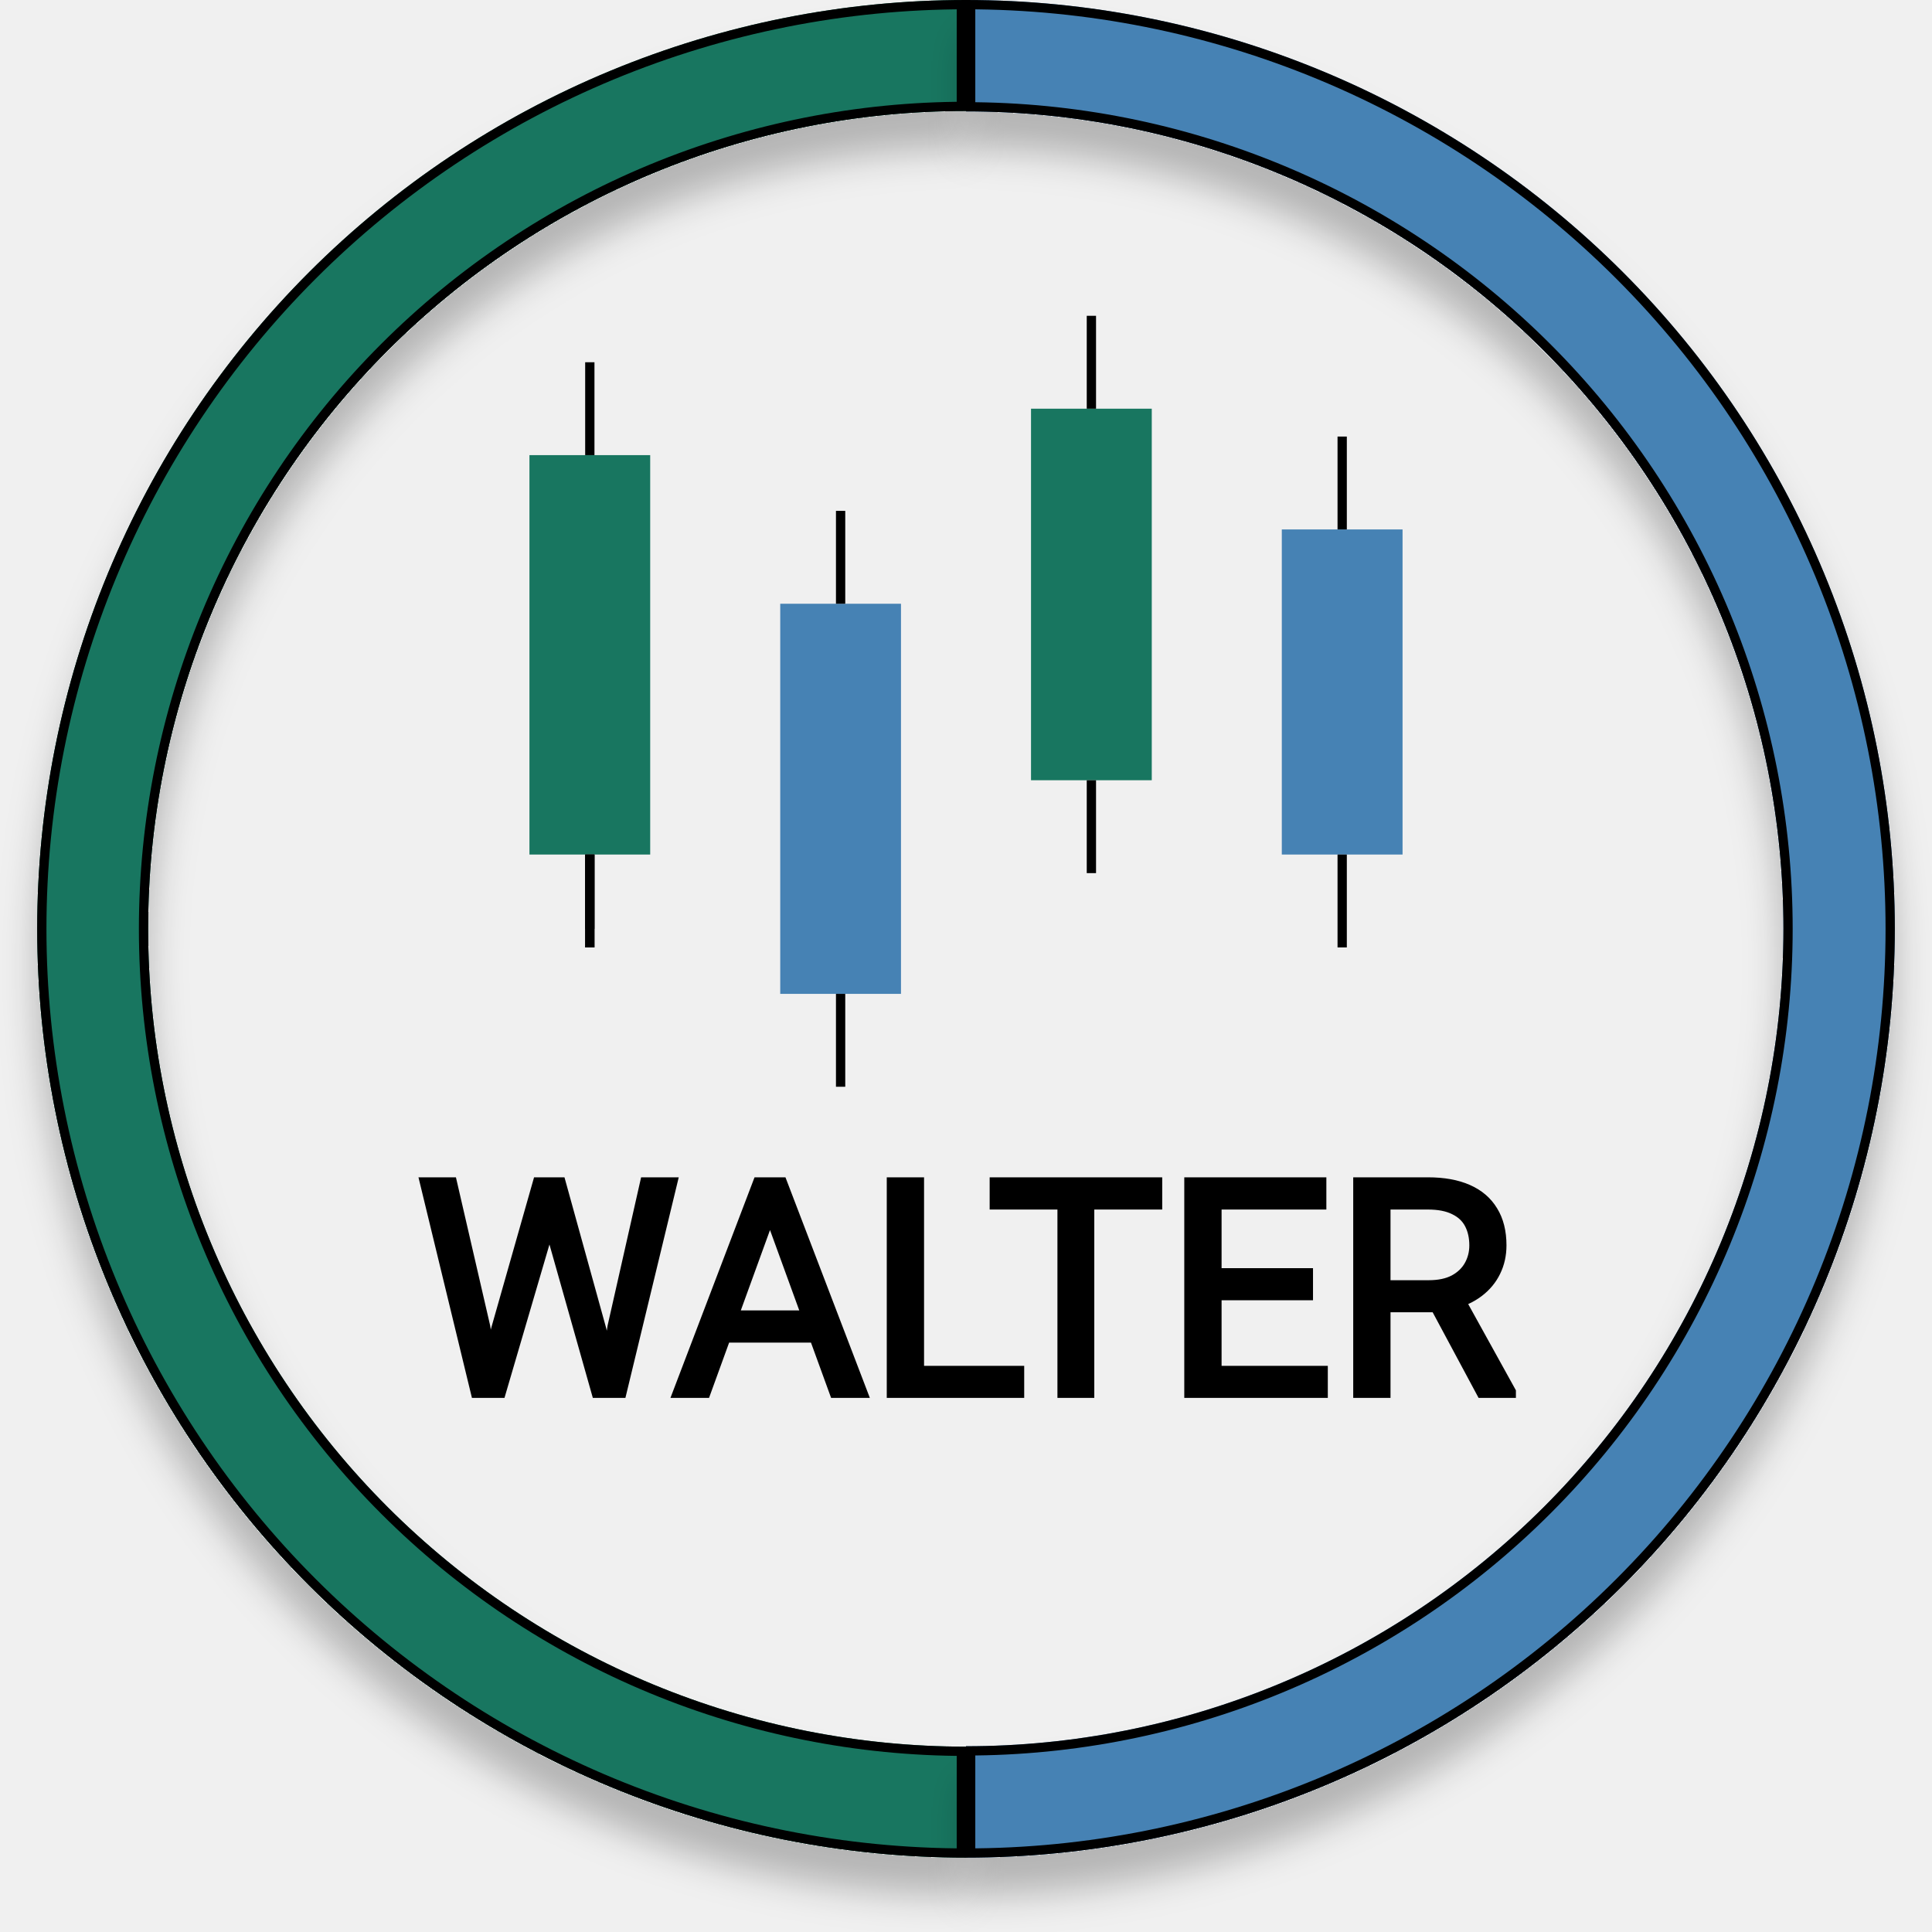
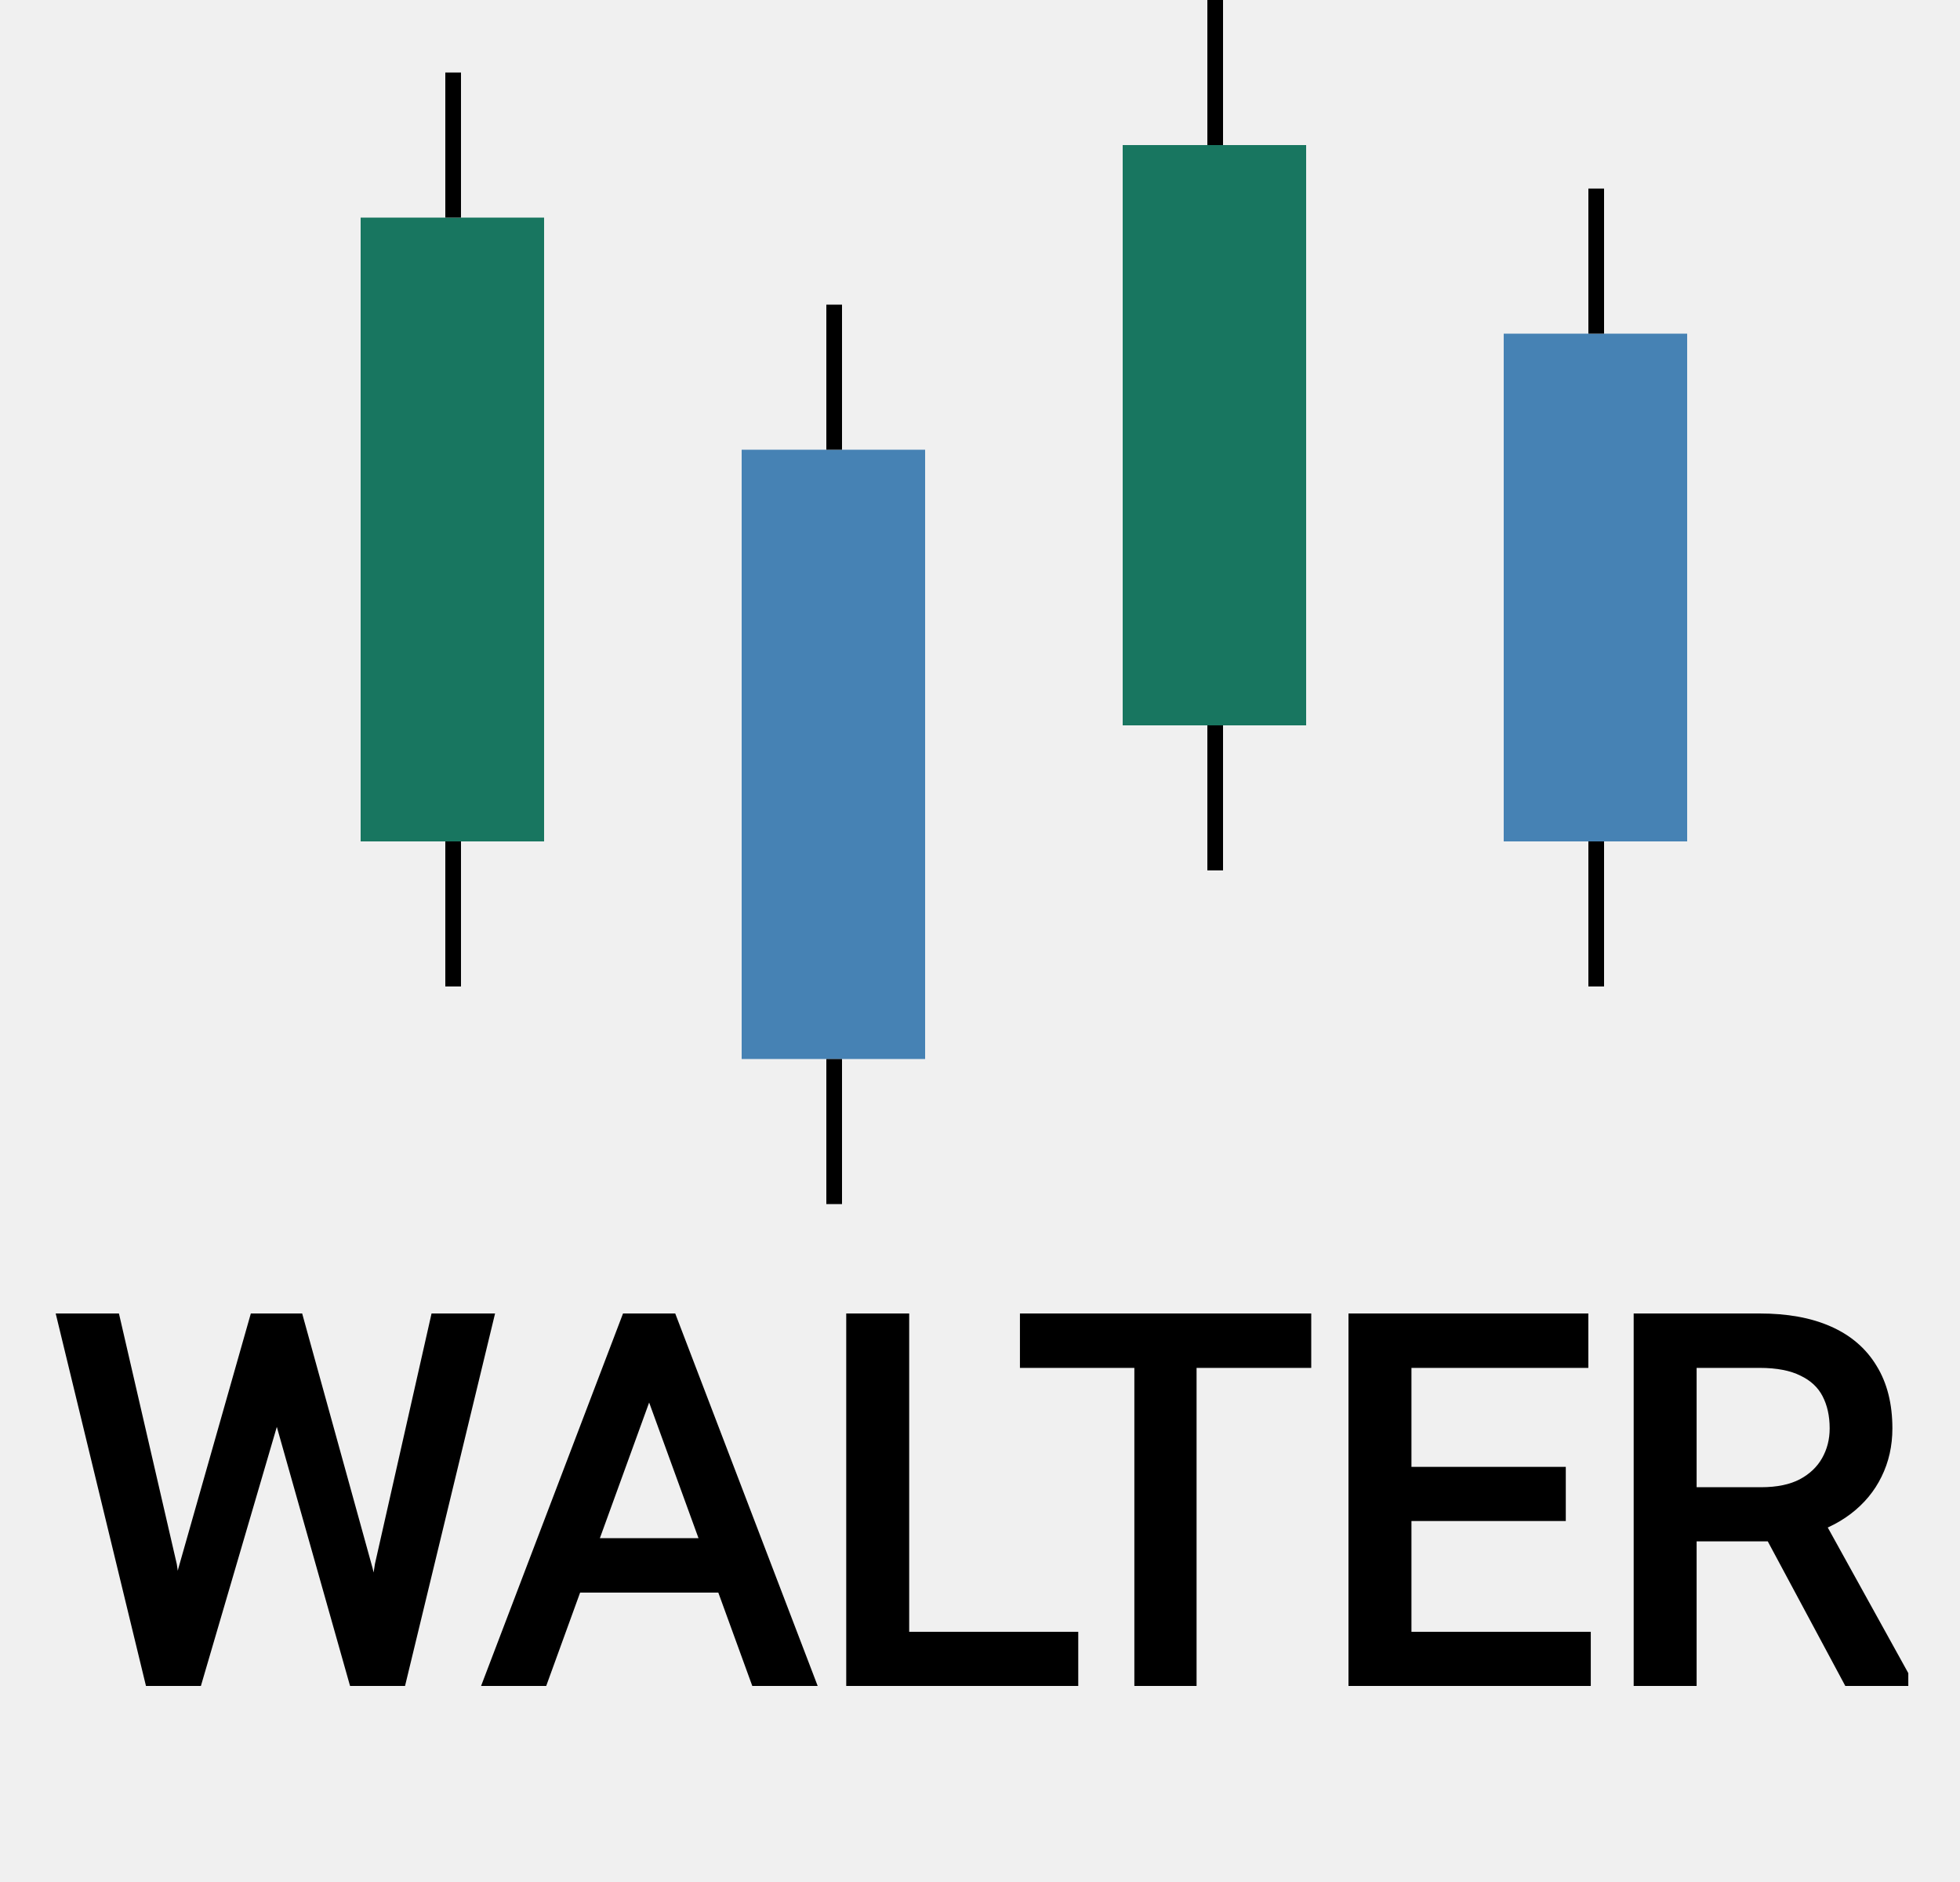
- <svg xmlns="http://www.w3.org/2000/svg" width="208" height="208" viewBox="0 0 208 208" fill="none">
-   <g filter="url(#filter0_i_84_124)">
-     <path d="M53.359 143.125L57.875 127.25H60.062L58.797 133.422L53.938 150H51.766L53.359 143.125ZM48.688 127.25L52.281 142.812L53.359 150H51.203L45.688 127.25H48.688ZM65.906 142.797L69.422 127.25H72.438L66.938 150H64.781L65.906 142.797ZM60.391 127.25L64.781 143.125L66.375 150H64.203L59.516 133.422L58.234 127.25H60.391ZM83.516 129.266L75.984 150H72.906L81.578 127.25H83.562L83.516 129.266ZM89.828 150L82.281 129.266L82.234 127.25H84.219L92.922 150H89.828ZM89.438 141.578V144.047H76.656V141.578H89.438ZM109.766 147.547V150H98.391V147.547H109.766ZM98.984 127.25V150H95.969V127.25H98.984ZM117.312 127.25V150H114.344V127.25H117.312ZM124.625 127.25V129.719H107.047V127.25H124.625ZM142.453 147.547V150H130.406V147.547H142.453ZM131.016 127.25V150H128V127.25H131.016ZM140.859 137.031V139.484H130.406V137.031H140.859ZM142.297 127.25V129.719H130.406V127.25H142.297ZM146.188 127.25H153.719C155.427 127.25 156.87 127.51 158.047 128.031C159.234 128.552 160.135 129.323 160.75 130.344C161.375 131.354 161.688 132.599 161.688 134.078C161.688 135.12 161.474 136.073 161.047 136.938C160.63 137.792 160.026 138.521 159.234 139.125C158.453 139.719 157.516 140.161 156.422 140.453L155.578 140.781H148.5L148.469 138.328H153.812C154.896 138.328 155.797 138.141 156.516 137.766C157.234 137.38 157.776 136.865 158.141 136.219C158.505 135.573 158.688 134.859 158.688 134.078C158.688 133.203 158.516 132.438 158.172 131.781C157.828 131.125 157.286 130.62 156.547 130.266C155.818 129.901 154.875 129.719 153.719 129.719H149.203V150H146.188V127.25ZM159.484 150L153.953 139.688L157.094 139.672L162.703 149.812V150H159.484Z" fill="black" />
+ <svg xmlns="http://www.w3.org/2000/svg" width="125" height="120" viewBox="0 0 125 120" fill="none">
+   <g filter="url(#filter0_i_95_198)">
+     <path d="M11.859 100.125L16.375 84.25H18.562L17.297 90.422L12.438 107H10.266L11.859 100.125ZM7.188 84.25L10.781 99.812L11.859 107H9.703L4.188 84.25H7.188ZM24.406 99.797L27.922 84.25H30.938L25.438 107H23.281L24.406 99.797ZM18.891 84.25L23.281 100.125L24.875 107H22.703L18.016 90.422L16.734 84.25H18.891ZM42.016 86.266L34.484 107H31.406L40.078 84.25H42.062L42.016 86.266ZM48.328 107L40.781 86.266L40.734 84.25H42.719L51.422 107H48.328ZM47.938 98.578V101.047H35.156V98.578H47.938ZM68.266 104.547V107H56.891V104.547H68.266ZM57.484 84.25V107H54.469V84.25H57.484ZM75.812 84.25V107H72.844V84.25H75.812ZM83.125 84.25V86.719H65.547V84.25H83.125ZM100.953 104.547V107H88.906V104.547H100.953ZM89.516 84.25V107H86.5V84.25H89.516ZM99.359 94.031V96.484H88.906V94.031H99.359ZM100.797 84.25V86.719H88.906V84.25H100.797ZM104.688 84.25H112.219C113.927 84.25 115.37 84.51 116.547 85.031C117.734 85.552 118.635 86.323 119.25 87.344C119.875 88.354 120.188 89.599 120.188 91.078C120.188 92.12 119.974 93.073 119.547 93.938C119.13 94.792 118.526 95.521 117.734 96.125C116.953 96.719 116.016 97.162 114.922 97.453L114.078 97.781H107L106.969 95.328H112.312C113.396 95.328 114.297 95.141 115.016 94.766C115.734 94.38 116.276 93.865 116.641 93.219C117.005 92.573 117.188 91.859 117.188 91.078C117.188 90.203 117.016 89.438 116.672 88.781C116.328 88.125 115.786 87.62 115.047 87.266C114.318 86.901 113.375 86.719 112.219 86.719H107.703V107H104.688V84.25ZM117.984 107L112.453 96.688L115.594 96.672L121.203 106.812V107H117.984Z" fill="black" />
  </g>
-   <path d="M53.359 143.125L52.879 142.988L52.875 143L52.872 143.012L53.359 143.125ZM57.875 127.25V126.75H57.497L57.394 127.113L57.875 127.25ZM60.062 127.25L60.552 127.35L60.675 126.75H60.062V127.25ZM58.797 133.422L59.277 133.563L59.282 133.543L59.287 133.522L58.797 133.422ZM53.938 150V150.5H54.312L54.417 150.141L53.938 150ZM51.766 150L51.279 149.887L51.136 150.5H51.766V150ZM48.688 127.25L49.175 127.137L49.085 126.75H48.688V127.25ZM52.281 142.812L52.776 142.738L52.773 142.719L52.768 142.7L52.281 142.812ZM53.359 150V150.5H53.94L53.854 149.926L53.359 150ZM51.203 150L50.717 150.118L50.81 150.5H51.203V150ZM45.688 127.25V126.75H45.052L45.202 127.368L45.688 127.25ZM65.906 142.797L65.419 142.687L65.415 142.703L65.412 142.72L65.906 142.797ZM69.422 127.25V126.75H69.022L68.934 127.14L69.422 127.25ZM72.438 127.25L72.924 127.367L73.073 126.75H72.438V127.25ZM66.938 150V150.5H67.331L67.424 150.117L66.938 150ZM64.781 150L64.287 149.923L64.197 150.5H64.781V150ZM60.391 127.25L60.873 127.117L60.771 126.75H60.391V127.25ZM64.781 143.125L65.268 143.012L65.266 143.002L65.263 142.992L64.781 143.125ZM66.375 150V150.5H67.004L66.862 149.887L66.375 150ZM64.203 150L63.722 150.136L63.825 150.5H64.203V150ZM59.516 133.422L59.026 133.524L59.03 133.541L59.035 133.558L59.516 133.422ZM58.234 127.25V126.75H57.62L57.745 127.352L58.234 127.25ZM53.359 143.125L53.84 143.262L58.356 127.387L57.875 127.25L57.394 127.113L52.879 142.988L53.359 143.125ZM57.875 127.25V127.75H60.062V127.25V126.75H57.875V127.25ZM60.062 127.25L59.573 127.15L58.307 133.321L58.797 133.422L59.287 133.522L60.552 127.35L60.062 127.25ZM58.797 133.422L58.317 133.281L53.458 149.859L53.938 150L54.417 150.141L59.277 133.563L58.797 133.422ZM53.938 150V149.5H51.766V150V150.5H53.938V150ZM51.766 150L52.253 150.113L53.846 143.238L53.359 143.125L52.872 143.012L51.279 149.887L51.766 150ZM48.688 127.25L48.2 127.363L51.794 142.925L52.281 142.812L52.768 142.7L49.175 127.137L48.688 127.25ZM52.281 142.812L51.787 142.887L52.865 150.074L53.359 150L53.854 149.926L52.776 142.738L52.281 142.812ZM53.359 150V149.5H51.203V150V150.5H53.359V150ZM51.203 150L51.689 149.882L46.173 127.132L45.688 127.25L45.202 127.368L50.717 150.118L51.203 150ZM45.688 127.25V127.75H48.688V127.25V126.75H45.688V127.25ZM65.906 142.797L66.394 142.907L69.91 127.36L69.422 127.25L68.934 127.14L65.419 142.687L65.906 142.797ZM69.422 127.25V127.75H72.438V127.25V126.75H69.422V127.25ZM72.438 127.25L71.951 127.133L66.451 149.883L66.938 150L67.424 150.117L72.924 127.367L72.438 127.25ZM66.938 150V149.5H64.781V150V150.5H66.938V150ZM64.781 150L65.275 150.077L66.4 142.874L65.906 142.797L65.412 142.72L64.287 149.923L64.781 150ZM60.391 127.25L59.909 127.383L64.299 143.258L64.781 143.125L65.263 142.992L60.873 127.117L60.391 127.25ZM64.781 143.125L64.294 143.238L65.888 150.113L66.375 150L66.862 149.887L65.268 143.012L64.781 143.125ZM66.375 150V149.5H64.203V150V150.5H66.375V150ZM64.203 150L64.684 149.864L59.997 133.286L59.516 133.422L59.035 133.558L63.722 150.136L64.203 150ZM59.516 133.422L60.005 133.32L58.724 127.148L58.234 127.25L57.745 127.352L59.026 133.524L59.516 133.422ZM58.234 127.25V127.75H60.391V127.25V126.75H58.234V127.25ZM83.516 129.266L83.986 129.436L84.014 129.359L84.016 129.277L83.516 129.266ZM75.984 150V150.5H76.335L76.454 150.171L75.984 150ZM72.906 150L72.439 149.822L72.181 150.5H72.906V150ZM81.578 127.25V126.75H81.234L81.111 127.072L81.578 127.25ZM83.562 127.25L84.062 127.262L84.074 126.75H83.562V127.25ZM89.828 150L89.358 150.171L89.478 150.5H89.828V150ZM82.281 129.266L81.781 129.277L81.783 129.359L81.811 129.437L82.281 129.266ZM82.234 127.25V126.75H81.723L81.734 127.262L82.234 127.25ZM84.219 127.25L84.686 127.071L84.563 126.75H84.219V127.25ZM92.922 150V150.5H93.648L93.389 149.821L92.922 150ZM89.438 141.578H89.938V141.078H89.438V141.578ZM89.438 144.047V144.547H89.938V144.047H89.438ZM76.656 144.047H76.156V144.547H76.656V144.047ZM76.656 141.578V141.078H76.156V141.578H76.656ZM83.516 129.266L83.046 129.095L75.514 149.829L75.984 150L76.454 150.171L83.986 129.436L83.516 129.266ZM75.984 150V149.5H72.906V150V150.5H75.984V150ZM72.906 150L73.374 150.178L82.045 127.428L81.578 127.25L81.111 127.072L72.439 149.822L72.906 150ZM81.578 127.25V127.75H83.562V127.25V126.75H81.578V127.25ZM83.562 127.25L83.063 127.238L83.016 129.254L83.516 129.266L84.016 129.277L84.062 127.262L83.562 127.25ZM89.828 150L90.298 149.829L82.751 129.095L82.281 129.266L81.811 129.437L89.358 150.171L89.828 150ZM82.281 129.266L82.781 129.254L82.734 127.238L82.234 127.25L81.734 127.262L81.781 129.277L82.281 129.266ZM82.234 127.25V127.75H84.219V127.25V126.75H82.234V127.25ZM84.219 127.25L83.752 127.429L92.455 150.179L92.922 150L93.389 149.821L84.686 127.071L84.219 127.25ZM92.922 150V149.5H89.828V150V150.5H92.922V150ZM89.438 141.578H88.938V144.047H89.438H89.938V141.578H89.438ZM89.438 144.047V143.547H76.656V144.047V144.547H89.438V144.047ZM76.656 144.047H77.156V141.578H76.656H76.156V144.047H76.656ZM76.656 141.578V142.078H89.438V141.578V141.078H76.656V141.578ZM109.766 147.547H110.266V147.047H109.766V147.547ZM109.766 150V150.5H110.266V150H109.766ZM98.391 150H97.891V150.5H98.391V150ZM98.391 147.547V147.047H97.891V147.547H98.391ZM98.984 127.25H99.484V126.75H98.984V127.25ZM98.984 150V150.5H99.484V150H98.984ZM95.969 150H95.469V150.5H95.969V150ZM95.969 127.25V126.75H95.469V127.25H95.969ZM109.766 147.547H109.266V150H109.766H110.266V147.547H109.766ZM109.766 150V149.5H98.391V150V150.5H109.766V150ZM98.391 150H98.891V147.547H98.391H97.891V150H98.391ZM98.391 147.547V148.047H109.766V147.547V147.047H98.391V147.547ZM98.984 127.25H98.484V150H98.984H99.484V127.25H98.984ZM98.984 150V149.5H95.969V150V150.5H98.984V150ZM95.969 150H96.469V127.25H95.969H95.469V150H95.969ZM95.969 127.25V127.75H98.984V127.25V126.75H95.969V127.25ZM117.312 127.25H117.812V126.75H117.312V127.25ZM117.312 150V150.5H117.812V150H117.312ZM114.344 150H113.844V150.5H114.344V150ZM114.344 127.25V126.75H113.844V127.25H114.344ZM124.625 127.25H125.125V126.75H124.625V127.25ZM124.625 129.719V130.219H125.125V129.719H124.625ZM107.047 129.719H106.547V130.219H107.047V129.719ZM107.047 127.25V126.75H106.547V127.25H107.047ZM117.312 127.25H116.812V150H117.312H117.812V127.25H117.312ZM117.312 150V149.5H114.344V150V150.5H117.312V150ZM114.344 150H114.844V127.25H114.344H113.844V150H114.344ZM114.344 127.25V127.75H117.312V127.25V126.75H114.344V127.25ZM124.625 127.25H124.125V129.719H124.625H125.125V127.25H124.625ZM124.625 129.719V129.219H107.047V129.719V130.219H124.625V129.719ZM107.047 129.719H107.547V127.25H107.047H106.547V129.719H107.047ZM107.047 127.25V127.75H124.625V127.25V126.75H107.047V127.25ZM142.453 147.547H142.953V147.047H142.453V147.547ZM142.453 150V150.5H142.953V150H142.453ZM130.406 150H129.906V150.5H130.406V150ZM130.406 147.547V147.047H129.906V147.547H130.406ZM131.016 127.25H131.516V126.75H131.016V127.25ZM131.016 150V150.5H131.516V150H131.016ZM128 150H127.5V150.5H128V150ZM128 127.25V126.75H127.5V127.25H128ZM140.859 137.031H141.359V136.531H140.859V137.031ZM140.859 139.484V139.984H141.359V139.484H140.859ZM130.406 139.484H129.906V139.984H130.406V139.484ZM130.406 137.031V136.531H129.906V137.031H130.406ZM142.297 127.25H142.797V126.75H142.297V127.25ZM142.297 129.719V130.219H142.797V129.719H142.297ZM130.406 129.719H129.906V130.219H130.406V129.719ZM130.406 127.25V126.75H129.906V127.25H130.406ZM142.453 147.547H141.953V150H142.453H142.953V147.547H142.453ZM142.453 150V149.5H130.406V150V150.5H142.453V150ZM130.406 150H130.906V147.547H130.406H129.906V150H130.406ZM130.406 147.547V148.047H142.453V147.547V147.047H130.406V147.547ZM131.016 127.25H130.516V150H131.016H131.516V127.25H131.016ZM131.016 150V149.5H128V150V150.5H131.016V150ZM128 150H128.5V127.25H128H127.5V150H128ZM128 127.25V127.75H131.016V127.25V126.75H128V127.25ZM140.859 137.031H140.359V139.484H140.859H141.359V137.031H140.859ZM140.859 139.484V138.984H130.406V139.484V139.984H140.859V139.484ZM130.406 139.484H130.906V137.031H130.406H129.906V139.484H130.406ZM130.406 137.031V137.531H140.859V137.031V136.531H130.406V137.031ZM142.297 127.25H141.797V129.719H142.297H142.797V127.25H142.297ZM142.297 129.719V129.219H130.406V129.719V130.219H142.297V129.719ZM130.406 129.719H130.906V127.25H130.406H129.906V129.719H130.406ZM130.406 127.25V127.75H142.297V127.25V126.75H130.406V127.25ZM146.188 127.25V126.75H145.688V127.25H146.188ZM158.047 128.031L157.845 128.488L157.846 128.489L158.047 128.031ZM160.75 130.344L160.322 130.602L160.325 130.607L160.75 130.344ZM161.047 136.938L160.599 136.716L160.597 136.718L161.047 136.938ZM159.234 139.125L159.537 139.523L159.538 139.522L159.234 139.125ZM156.422 140.453L156.293 139.97L156.266 139.977L156.241 139.987L156.422 140.453ZM155.578 140.781V141.281H155.672L155.759 141.247L155.578 140.781ZM148.5 140.781L148 140.788L148.006 141.281H148.5V140.781ZM148.469 138.328V137.828H147.962L147.969 138.334L148.469 138.328ZM156.516 137.766L156.747 138.209L156.752 138.206L156.516 137.766ZM156.547 130.266L156.323 130.713L156.331 130.717L156.547 130.266ZM149.203 129.719V129.219H148.703V129.719H149.203ZM149.203 150V150.5H149.703V150H149.203ZM146.188 150H145.688V150.5H146.188V150ZM159.484 150L159.044 150.236L159.185 150.5H159.484V150ZM153.953 139.688L153.951 139.188L153.12 139.192L153.513 139.924L153.953 139.688ZM157.094 139.672L157.531 139.43L157.388 139.17L157.091 139.172L157.094 139.672ZM162.703 149.812H163.203V149.683L163.141 149.57L162.703 149.812ZM162.703 150V150.5H163.203V150H162.703ZM146.188 127.25V127.75H153.719V127.25V126.75H146.188V127.25ZM153.719 127.25V127.75C155.379 127.75 156.748 128.003 157.845 128.488L158.047 128.031L158.249 127.574C156.991 127.017 155.475 126.75 153.719 126.75V127.25ZM158.047 128.031L157.846 128.489C158.948 128.972 159.765 129.677 160.322 130.602L160.75 130.344L161.178 130.086C160.506 128.969 159.521 128.132 158.248 127.573L158.047 128.031ZM160.75 130.344L160.325 130.607C160.89 131.521 161.188 132.669 161.188 134.078H161.688H162.188C162.188 132.529 161.86 131.187 161.175 130.081L160.75 130.344ZM161.688 134.078H161.188C161.188 135.049 160.989 135.926 160.599 136.716L161.047 136.938L161.495 137.159C161.959 136.22 162.188 135.19 162.188 134.078H161.688ZM161.047 136.938L160.597 136.718C160.217 137.499 159.664 138.168 158.931 138.728L159.234 139.125L159.538 139.522C160.388 138.873 161.044 138.084 161.496 137.157L161.047 136.938ZM159.234 139.125L158.932 138.727C158.21 139.276 157.333 139.693 156.293 139.97L156.422 140.453L156.551 140.936C157.698 140.63 158.697 140.162 159.537 139.523L159.234 139.125ZM156.422 140.453L156.241 139.987L155.397 140.315L155.578 140.781L155.759 141.247L156.603 140.919L156.422 140.453ZM155.578 140.781V140.281H148.5V140.781V141.281H155.578V140.781ZM148.5 140.781L149 140.775L148.969 138.322L148.469 138.328L147.969 138.334L148 140.788L148.5 140.781ZM148.469 138.328V138.828H153.812V138.328V137.828H148.469V138.328ZM153.812 138.328V138.828C154.95 138.828 155.937 138.632 156.747 138.209L156.516 137.766L156.284 137.322C155.657 137.65 154.841 137.828 153.812 137.828V138.328ZM156.516 137.766L156.752 138.206C157.546 137.781 158.16 137.201 158.576 136.465L158.141 136.219L157.705 135.973C157.392 136.528 156.923 136.98 156.279 137.325L156.516 137.766ZM158.141 136.219L158.576 136.465C158.985 135.74 159.188 134.941 159.188 134.078H158.688H158.188C158.188 134.778 158.025 135.406 157.705 135.973L158.141 136.219ZM158.688 134.078H159.188C159.188 133.137 159.002 132.289 158.615 131.549L158.172 131.781L157.729 132.013C158.029 132.586 158.188 133.269 158.188 134.078H158.688ZM158.172 131.781L158.615 131.549C158.216 130.787 157.589 130.21 156.763 129.815L156.547 130.266L156.331 130.717C156.984 131.029 157.441 131.463 157.729 132.013L158.172 131.781ZM156.547 130.266L156.77 129.818C155.949 129.408 154.922 129.219 153.719 129.219V129.719V130.219C154.828 130.219 155.686 130.394 156.323 130.713L156.547 130.266ZM153.719 129.719V129.219H149.203V129.719V130.219H153.719V129.719ZM149.203 129.719H148.703V150H149.203H149.703V129.719H149.203ZM149.203 150V149.5H146.188V150V150.5H149.203V150ZM146.188 150H146.688V127.25H146.188H145.688V150H146.188ZM159.484 150L159.925 149.764L154.394 139.451L153.953 139.688L153.513 139.924L159.044 150.236L159.484 150ZM153.953 139.688L153.956 140.187L157.096 140.172L157.094 139.672L157.091 139.172L153.951 139.188L153.953 139.688ZM157.094 139.672L156.656 139.914L162.266 150.055L162.703 149.812L163.141 149.57L157.531 139.43L157.094 139.672ZM162.703 149.812H162.203V150H162.703H163.203V149.812H162.703ZM162.703 150V149.5H159.484V150V150.5H162.703V150Z" fill="black" />
-   <g filter="url(#filter1_d_84_124)">
-     <mask id="path-3-inside-1_84_124" fill="white">
-       <path d="M104 0C90.868 -1.566e-07 77.864 2.587 65.732 7.612C53.599 12.637 42.575 20.003 33.289 29.289C24.003 38.575 16.637 49.599 11.612 61.732C6.587 73.864 4 86.868 4 100C4 113.132 6.587 126.136 11.612 138.268C16.637 150.401 24.003 161.425 33.289 170.711C42.575 179.997 53.599 187.362 65.732 192.388C77.864 197.413 90.868 200 104 200L104 188.045C92.438 188.045 80.989 185.768 70.306 181.343C59.624 176.919 49.918 170.433 41.742 162.258C33.567 154.082 27.081 144.376 22.657 133.694C18.232 123.011 15.954 111.562 15.954 100C15.954 88.438 18.232 76.989 22.657 66.306C27.081 55.624 33.567 45.918 41.742 37.742C49.918 29.567 59.624 23.081 70.306 18.657C80.989 14.232 92.438 11.954 104 11.954L104 0Z" />
-     </mask>
-     <path d="M104 0C90.868 -1.566e-07 77.864 2.587 65.732 7.612C53.599 12.637 42.575 20.003 33.289 29.289C24.003 38.575 16.637 49.599 11.612 61.732C6.587 73.864 4 86.868 4 100C4 113.132 6.587 126.136 11.612 138.268C16.637 150.401 24.003 161.425 33.289 170.711C42.575 179.997 53.599 187.362 65.732 192.388C77.864 197.413 90.868 200 104 200L104 188.045C92.438 188.045 80.989 185.768 70.306 181.343C59.624 176.919 49.918 170.433 41.742 162.258C33.567 154.082 27.081 144.376 22.657 133.694C18.232 123.011 15.954 111.562 15.954 100C15.954 88.438 18.232 76.989 22.657 66.306C27.081 55.624 33.567 45.918 41.742 37.742C49.918 29.567 59.624 23.081 70.306 18.657C80.989 14.232 92.438 11.954 104 11.954L104 0Z" fill="#187660" />
-     <path d="M104 0C90.868 -1.566e-07 77.864 2.587 65.732 7.612C53.599 12.637 42.575 20.003 33.289 29.289C24.003 38.575 16.637 49.599 11.612 61.732C6.587 73.864 4 86.868 4 100C4 113.132 6.587 126.136 11.612 138.268C16.637 150.401 24.003 161.425 33.289 170.711C42.575 179.997 53.599 187.362 65.732 192.388C77.864 197.413 90.868 200 104 200L104 188.045C92.438 188.045 80.989 185.768 70.306 181.343C59.624 176.919 49.918 170.433 41.742 162.258C33.567 154.082 27.081 144.376 22.657 133.694C18.232 123.011 15.954 111.562 15.954 100C15.954 88.438 18.232 76.989 22.657 66.306C27.081 55.624 33.567 45.918 41.742 37.742C49.918 29.567 59.624 23.081 70.306 18.657C80.989 14.232 92.438 11.954 104 11.954L104 0Z" stroke="black" stroke-width="2" mask="url(#path-3-inside-1_84_124)" />
-   </g>
-   <g filter="url(#filter2_d_84_124)">
-     <mask id="path-4-inside-2_84_124" fill="white">
-       <path d="M104 0C117.132 1.566e-07 130.136 2.587 142.268 7.612C154.401 12.637 165.425 20.003 174.711 29.289C183.997 38.575 191.362 49.599 196.388 61.732C201.413 73.864 204 86.868 204 100C204 113.132 201.413 126.136 196.388 138.268C191.362 150.401 183.997 161.425 174.711 170.711C165.425 179.997 154.401 187.362 142.268 192.388C130.136 197.413 117.132 200 104 200L104 188C115.556 188 126.999 185.724 137.676 181.301C148.353 176.879 158.054 170.397 166.225 162.225C174.397 154.054 180.879 144.353 185.301 133.676C189.724 123 192 111.556 192 100C192 88.444 189.724 77.001 185.301 66.324C180.879 55.647 174.397 45.946 166.225 37.775C158.054 29.603 148.353 23.121 137.676 18.699C126.999 14.276 115.556 12 104 12L104 0Z" />
-     </mask>
-     <path d="M104 0C117.132 1.566e-07 130.136 2.587 142.268 7.612C154.401 12.637 165.425 20.003 174.711 29.289C183.997 38.575 191.362 49.599 196.388 61.732C201.413 73.864 204 86.868 204 100C204 113.132 201.413 126.136 196.388 138.268C191.362 150.401 183.997 161.425 174.711 170.711C165.425 179.997 154.401 187.362 142.268 192.388C130.136 197.413 117.132 200 104 200L104 188C115.556 188 126.999 185.724 137.676 181.301C148.353 176.879 158.054 170.397 166.225 162.225C174.397 154.054 180.879 144.353 185.301 133.676C189.724 123 192 111.556 192 100C192 88.444 189.724 77.001 185.301 66.324C180.879 55.647 174.397 45.946 166.225 37.775C158.054 29.603 148.353 23.121 137.676 18.699C126.999 14.276 115.556 12 104 12L104 0Z" fill="#4682B4" />
-     <path d="M104 0C117.132 1.566e-07 130.136 2.587 142.268 7.612C154.401 12.637 165.425 20.003 174.711 29.289C183.997 38.575 191.362 49.599 196.388 61.732C201.413 73.864 204 86.868 204 100C204 113.132 201.413 126.136 196.388 138.268C191.362 150.401 183.997 161.425 174.711 170.711C165.425 179.997 154.401 187.362 142.268 192.388C130.136 197.413 117.132 200 104 200L104 188C115.556 188 126.999 185.724 137.676 181.301C148.353 176.879 158.054 170.397 166.225 162.225C174.397 154.054 180.879 144.353 185.301 133.676C189.724 123 192 111.556 192 100C192 88.444 189.724 77.001 185.301 66.324C180.879 55.647 174.397 45.946 166.225 37.775C158.054 29.603 148.353 23.121 137.676 18.699C126.999 14.276 115.556 12 104 12L104 0Z" stroke="black" stroke-width="2" mask="url(#path-4-inside-2_84_124)" />
-   </g>
-   <rect x="84" y="65" width="13" height="42" fill="#4682B4" />
-   <rect x="138" y="57" width="13" height="35" fill="#4682B4" />
-   <rect x="57" y="49" width="13" height="43" fill="#187660" />
-   <rect x="111" y="44" width="13" height="40" fill="#187660" />
-   <line x1="63.5" y1="92" x2="63.5" y2="100" stroke="black" />
-   <line x1="63.5" y1="92" x2="63.5" y2="102" stroke="black" />
-   <line x1="90.5" y1="107" x2="90.5" y2="117" stroke="black" />
-   <line x1="90.5" y1="55" x2="90.5" y2="65" stroke="black" />
-   <line x1="117.5" y1="34" x2="117.5" y2="44" stroke="black" />
-   <line x1="117.5" y1="84" x2="117.5" y2="94" stroke="black" />
-   <line x1="144.5" y1="92" x2="144.5" y2="102" stroke="black" />
-   <line x1="144.5" y1="47" x2="144.5" y2="57" stroke="black" />
-   <line x1="63.5" y1="39" x2="63.5" y2="49" stroke="black" />
-   <line x1="63.5" y1="92" x2="63.5" y2="102" stroke="black" />
+   <path d="M11.859 100.125L11.379 99.988L11.375 100L11.372 100.012L11.859 100.125ZM16.375 84.25V83.75H15.997L15.894 84.113L16.375 84.25ZM18.562 84.25L19.052 84.35L19.175 83.75H18.562V84.25ZM17.297 90.422L17.777 90.562L17.782 90.543L17.787 90.522L17.297 90.422ZM12.438 107V107.5H12.812L12.917 107.141L12.438 107ZM10.266 107L9.779 106.887L9.636 107.5H10.266V107ZM7.188 84.25L7.675 84.138L7.585 83.75H7.188V84.25ZM10.781 99.812L11.276 99.738L11.273 99.719L11.268 99.7L10.781 99.812ZM11.859 107V107.5H12.44L12.354 106.926L11.859 107ZM9.703 107L9.217 107.118L9.31 107.5H9.703V107ZM4.188 84.25V83.75H3.552L3.702 84.368L4.188 84.25ZM24.406 99.797L23.919 99.687L23.915 99.703L23.912 99.72L24.406 99.797ZM27.922 84.25V83.75H27.522L27.434 84.14L27.922 84.25ZM30.938 84.25L31.424 84.368L31.573 83.75H30.938V84.25ZM25.438 107V107.5H25.831L25.924 107.117L25.438 107ZM23.281 107L22.787 106.923L22.697 107.5H23.281V107ZM18.891 84.25L19.372 84.117L19.271 83.75H18.891V84.25ZM23.281 100.125L23.768 100.012L23.766 100.002L23.763 99.992L23.281 100.125ZM24.875 107V107.5H25.504L25.362 106.887L24.875 107ZM22.703 107L22.222 107.136L22.325 107.5H22.703V107ZM18.016 90.422L17.526 90.523L17.53 90.541L17.535 90.558L18.016 90.422ZM16.734 84.25V83.75H16.12L16.245 84.352L16.734 84.25ZM11.859 100.125L12.34 100.262L16.856 84.387L16.375 84.25L15.894 84.113L11.379 99.988L11.859 100.125ZM16.375 84.25V84.75H18.562V84.25V83.75H16.375V84.25ZM18.562 84.25L18.073 84.15L16.807 90.321L17.297 90.422L17.787 90.522L19.052 84.35L18.562 84.25ZM17.297 90.422L16.817 90.281L11.958 106.859L12.438 107L12.917 107.141L17.777 90.562L17.297 90.422ZM12.438 107V106.5H10.266V107V107.5H12.438V107ZM10.266 107L10.753 107.113L12.347 100.238L11.859 100.125L11.372 100.012L9.779 106.887L10.266 107ZM7.188 84.25L6.7 84.362L10.294 99.925L10.781 99.812L11.268 99.7L7.675 84.138L7.188 84.25ZM10.781 99.812L10.287 99.887L11.365 107.074L11.859 107L12.354 106.926L11.276 99.738L10.781 99.812ZM11.859 107V106.5H9.703V107V107.5H11.859V107ZM9.703 107L10.189 106.882L4.673 84.132L4.188 84.25L3.702 84.368L9.217 107.118L9.703 107ZM4.188 84.25V84.75H7.188V84.25V83.75H4.188V84.25ZM24.406 99.797L24.894 99.907L28.41 84.36L27.922 84.25L27.434 84.14L23.919 99.687L24.406 99.797ZM27.922 84.25V84.75H30.938V84.25V83.75H27.922V84.25ZM30.938 84.25L30.451 84.132L24.951 106.883L25.438 107L25.924 107.117L31.424 84.368L30.938 84.25ZM25.438 107V106.5H23.281V107V107.5H25.438V107ZM23.281 107L23.775 107.077L24.9 99.874L24.406 99.797L23.912 99.72L22.787 106.923L23.281 107ZM18.891 84.25L18.409 84.383L22.799 100.258L23.281 100.125L23.763 99.992L19.372 84.117L18.891 84.25ZM23.281 100.125L22.794 100.238L24.388 107.113L24.875 107L25.362 106.887L23.768 100.012L23.281 100.125ZM24.875 107V106.5H22.703V107V107.5H24.875V107ZM22.703 107L23.184 106.864L18.497 90.286L18.016 90.422L17.535 90.558L22.222 107.136L22.703 107ZM18.016 90.422L18.505 90.32L17.224 84.148L16.734 84.25L16.245 84.352L17.526 90.523L18.016 90.422ZM16.734 84.25V84.75H18.891V84.25V83.75H16.734V84.25ZM42.016 86.266L42.486 86.436L42.514 86.359L42.516 86.277L42.016 86.266ZM34.484 107V107.5H34.835L34.954 107.171L34.484 107ZM31.406 107L30.939 106.822L30.681 107.5H31.406V107ZM40.078 84.25V83.75H39.734L39.611 84.072L40.078 84.25ZM42.062 84.25L42.562 84.262L42.574 83.75H42.062V84.25ZM48.328 107L47.858 107.171L47.978 107.5H48.328V107ZM40.781 86.266L40.281 86.277L40.283 86.359L40.311 86.437L40.781 86.266ZM40.734 84.25V83.75H40.223L40.234 84.262L40.734 84.25ZM42.719 84.25L43.186 84.071L43.063 83.75H42.719V84.25ZM51.422 107V107.5H52.148L51.889 106.821L51.422 107ZM47.938 98.578H48.438V98.078H47.938V98.578ZM47.938 101.047V101.547H48.438V101.047H47.938ZM35.156 101.047H34.656V101.547H35.156V101.047ZM35.156 98.578V98.078H34.656V98.578H35.156ZM42.016 86.266L41.546 86.095L34.014 106.829L34.484 107L34.954 107.171L42.486 86.436L42.016 86.266ZM34.484 107V106.5H31.406V107V107.5H34.484V107ZM31.406 107L31.873 107.178L40.545 84.428L40.078 84.25L39.611 84.072L30.939 106.822L31.406 107ZM40.078 84.25V84.75H42.062V84.25V83.75H40.078V84.25ZM42.062 84.25L41.563 84.238L41.516 86.254L42.016 86.266L42.516 86.277L42.562 84.262L42.062 84.25ZM48.328 107L48.798 106.829L41.251 86.095L40.781 86.266L40.311 86.437L47.858 107.171L48.328 107ZM40.781 86.266L41.281 86.254L41.234 84.238L40.734 84.25L40.234 84.262L40.281 86.277L40.781 86.266ZM40.734 84.25V84.75H42.719V84.25V83.75H40.734V84.25ZM42.719 84.25L42.252 84.429L50.955 107.179L51.422 107L51.889 106.821L43.186 84.071L42.719 84.25ZM51.422 107V106.5H48.328V107V107.5H51.422V107ZM47.938 98.578H47.438V101.047H47.938H48.438V98.578H47.938ZM47.938 101.047V100.547H35.156V101.047V101.547H47.938V101.047ZM35.156 101.047H35.656V98.578H35.156H34.656V101.047H35.156ZM35.156 98.578V99.078H47.938V98.578V98.078H35.156V98.578ZM68.266 104.547H68.766V104.047H68.266V104.547ZM68.266 107V107.5H68.766V107H68.266ZM56.891 107H56.391V107.5H56.891V107ZM56.891 104.547V104.047H56.391V104.547H56.891ZM57.484 84.25H57.984V83.75H57.484V84.25ZM57.484 107V107.5H57.984V107H57.484ZM54.469 107H53.969V107.5H54.469V107ZM54.469 84.25V83.75H53.969V84.25H54.469ZM68.266 104.547H67.766V107H68.266H68.766V104.547H68.266ZM68.266 107V106.5H56.891V107V107.5H68.266V107ZM56.891 107H57.391V104.547H56.891H56.391V107H56.891ZM56.891 104.547V105.047H68.266V104.547V104.047H56.891V104.547ZM57.484 84.25H56.984V107H57.484H57.984V84.25H57.484ZM57.484 107V106.5H54.469V107V107.5H57.484V107ZM54.469 107H54.969V84.25H54.469H53.969V107H54.469ZM54.469 84.25V84.75H57.484V84.25V83.75H54.469V84.25ZM75.812 84.25H76.312V83.75H75.812V84.25ZM75.812 107V107.5H76.312V107H75.812ZM72.844 107H72.344V107.5H72.844V107ZM72.844 84.25V83.75H72.344V84.25H72.844ZM83.125 84.25H83.625V83.75H83.125V84.25ZM83.125 86.719V87.219H83.625V86.719H83.125ZM65.547 86.719H65.047V87.219H65.547V86.719ZM65.547 84.25V83.75H65.047V84.25H65.547ZM75.812 84.25H75.312V107H75.812H76.312V84.25H75.812ZM75.812 107V106.5H72.844V107V107.5H75.812V107ZM72.844 107H73.344V84.25H72.844H72.344V107H72.844ZM72.844 84.25V84.75H75.812V84.25V83.75H72.844V84.25ZM83.125 84.25H82.625V86.719H83.125H83.625V84.25H83.125ZM83.125 86.719V86.219H65.547V86.719V87.219H83.125V86.719ZM65.547 86.719H66.047V84.25H65.547H65.047V86.719H65.547ZM65.547 84.25V84.75H83.125V84.25V83.75H65.547V84.25ZM100.953 104.547H101.453V104.047H100.953V104.547ZM100.953 107V107.5H101.453V107H100.953ZM88.906 107H88.406V107.5H88.906V107ZM88.906 104.547V104.047H88.406V104.547H88.906ZM89.516 84.25H90.016V83.75H89.516V84.25ZM89.516 107V107.5H90.016V107H89.516ZM86.5 107H86V107.5H86.5V107ZM86.5 84.25V83.75H86V84.25H86.5ZM99.359 94.031H99.859V93.531H99.359V94.031ZM99.359 96.484V96.984H99.859V96.484H99.359ZM88.906 96.484H88.406V96.984H88.906V96.484ZM88.906 94.031V93.531H88.406V94.031H88.906ZM100.797 84.25H101.297V83.75H100.797V84.25ZM100.797 86.719V87.219H101.297V86.719H100.797ZM88.906 86.719H88.406V87.219H88.906V86.719ZM88.906 84.25V83.75H88.406V84.25H88.906ZM100.953 104.547H100.453V107H100.953H101.453V104.547H100.953ZM100.953 107V106.5H88.906V107V107.5H100.953V107ZM88.906 107H89.406V104.547H88.906H88.406V107H88.906ZM88.906 104.547V105.047H100.953V104.547V104.047H88.906V104.547ZM89.516 84.25H89.016V107H89.516H90.016V84.25H89.516ZM89.516 107V106.5H86.5V107V107.5H89.516V107ZM86.5 107H87V84.25H86.5H86V107H86.5ZM86.5 84.25V84.75H89.516V84.25V83.75H86.5V84.25ZM99.359 94.031H98.859V96.484H99.359H99.859V94.031H99.359ZM99.359 96.484V95.984H88.906V96.484V96.984H99.359V96.484ZM88.906 96.484H89.406V94.031H88.906H88.406V96.484H88.906ZM88.906 94.031V94.531H99.359V94.031V93.531H88.906V94.031ZM100.797 84.25H100.297V86.719H100.797H101.297V84.25H100.797ZM100.797 86.719V86.219H88.906V86.719V87.219H100.797V86.719ZM88.906 86.719H89.406V84.25H88.906H88.406V86.719H88.906ZM88.906 84.25V84.75H100.797V84.25V83.75H88.906V84.25ZM104.688 84.25V83.75H104.188V84.25H104.688ZM116.547 85.031L116.345 85.489L116.346 85.489L116.547 85.031ZM119.25 87.344L118.822 87.602L118.825 87.607L119.25 87.344ZM119.547 93.938L119.099 93.716L119.097 93.718L119.547 93.938ZM117.734 96.125L118.037 96.523L118.038 96.522L117.734 96.125ZM114.922 97.453L114.793 96.97L114.766 96.977L114.741 96.987L114.922 97.453ZM114.078 97.781V98.281H114.172L114.259 98.247L114.078 97.781ZM107 97.781L106.5 97.788L106.506 98.281H107V97.781ZM106.969 95.328V94.828H106.462L106.469 95.335L106.969 95.328ZM115.016 94.766L115.247 95.209L115.252 95.206L115.016 94.766ZM115.047 87.266L114.823 87.713L114.831 87.717L115.047 87.266ZM107.703 86.719V86.219H107.203V86.719H107.703ZM107.703 107V107.5H108.203V107H107.703ZM104.688 107H104.188V107.5H104.688V107ZM117.984 107L117.544 107.236L117.685 107.5H117.984V107ZM112.453 96.688L112.451 96.188L111.62 96.192L112.013 96.924L112.453 96.688ZM115.594 96.672L116.031 96.43L115.888 96.17L115.591 96.172L115.594 96.672ZM121.203 106.812H121.703V106.683L121.641 106.57L121.203 106.812ZM121.203 107V107.5H121.703V107H121.203ZM104.688 84.25V84.75H112.219V84.25V83.75H104.688V84.25ZM112.219 84.25V84.75C113.879 84.75 115.248 85.004 116.345 85.489L116.547 85.031L116.749 84.574C115.491 84.017 113.975 83.75 112.219 83.75V84.25ZM116.547 85.031L116.346 85.489C117.448 85.972 118.265 86.677 118.822 87.602L119.25 87.344L119.678 87.086C119.006 85.969 118.021 85.132 116.748 84.573L116.547 85.031ZM119.25 87.344L118.825 87.607C119.39 88.521 119.688 89.669 119.688 91.078H120.188H120.688C120.688 89.529 120.36 88.187 119.675 87.081L119.25 87.344ZM120.188 91.078H119.688C119.688 92.049 119.489 92.926 119.099 93.716L119.547 93.938L119.995 94.159C120.459 93.22 120.688 92.19 120.688 91.078H120.188ZM119.547 93.938L119.097 93.718C118.717 94.499 118.164 95.168 117.431 95.728L117.734 96.125L118.038 96.522C118.888 95.873 119.544 95.084 119.996 94.157L119.547 93.938ZM117.734 96.125L117.432 95.727C116.71 96.276 115.833 96.693 114.793 96.97L114.922 97.453L115.051 97.936C116.198 97.63 117.197 97.162 118.037 96.523L117.734 96.125ZM114.922 97.453L114.741 96.987L113.897 97.315L114.078 97.781L114.259 98.247L115.103 97.919L114.922 97.453ZM114.078 97.781V97.281H107V97.781V98.281H114.078V97.781ZM107 97.781L107.5 97.775L107.469 95.322L106.969 95.328L106.469 95.335L106.5 97.788L107 97.781ZM106.969 95.328V95.828H112.312V95.328V94.828H106.969V95.328ZM112.312 95.328V95.828C113.45 95.828 114.437 95.632 115.247 95.209L115.016 94.766L114.784 94.322C114.157 94.65 113.341 94.828 112.312 94.828V95.328ZM115.016 94.766L115.252 95.206C116.046 94.781 116.66 94.201 117.076 93.465L116.641 93.219L116.205 92.973C115.892 93.528 115.423 93.98 114.779 94.325L115.016 94.766ZM116.641 93.219L117.076 93.465C117.485 92.74 117.688 91.941 117.688 91.078H117.188H116.688C116.688 91.778 116.525 92.406 116.205 92.973L116.641 93.219ZM117.188 91.078H117.688C117.688 90.137 117.502 89.289 117.115 88.549L116.672 88.781L116.229 89.013C116.529 89.586 116.688 90.269 116.688 91.078H117.188ZM116.672 88.781L117.115 88.549C116.716 87.787 116.089 87.21 115.263 86.815L115.047 87.266L114.831 87.717C115.484 88.029 115.941 88.463 116.229 89.013L116.672 88.781ZM115.047 87.266L115.27 86.818C114.449 86.408 113.422 86.219 112.219 86.219V86.719V87.219C113.328 87.219 114.186 87.394 114.823 87.713L115.047 87.266ZM112.219 86.719V86.219H107.703V86.719V87.219H112.219V86.719ZM107.703 86.719H107.203V107H107.703H108.203V86.719H107.703ZM107.703 107V106.5H104.688V107V107.5H107.703V107ZM104.688 107H105.188V84.25H104.688H104.188V107H104.688ZM117.984 107L118.425 106.764L112.894 96.451L112.453 96.688L112.013 96.924L117.544 107.236L117.984 107ZM112.453 96.688L112.456 97.188L115.596 97.172L115.594 96.672L115.591 96.172L112.451 96.188L112.453 96.688ZM115.594 96.672L115.156 96.914L120.766 107.055L121.203 106.812L121.641 106.57L116.031 96.43L115.594 96.672ZM121.203 106.812H120.703V107H121.203H121.703V106.812H121.203ZM121.203 107V106.5H117.984V107V107.5H121.203V107Z" fill="black" />
+   <rect x="47.3" y="28.675" width="11.7" height="38.85" fill="#4682B4" />
+   <rect x="95.9" y="21.275" width="11.7" height="32.375" fill="#4682B4" />
+   <rect x="23" y="13.875" width="11.7" height="39.775" fill="#187660" />
+   <rect x="71.6" y="9.25" width="11.7" height="37" fill="#187660" />
+   <line x1="28.9" y1="53.65" x2="28.9" y2="61.05" stroke="black" />
+   <line x1="28.9" y1="53.65" x2="28.9" y2="62.9" stroke="black" />
+   <line x1="53.2" y1="67.525" x2="53.2" y2="76.775" stroke="black" />
+   <line x1="53.2" y1="19.425" x2="53.2" y2="28.675" stroke="black" />
+   <line x1="77.5" x2="77.5" y2="9.25" stroke="black" />
+   <line x1="77.5" y1="46.25" x2="77.5" y2="55.5" stroke="black" />
+   <line x1="101.8" y1="53.65" x2="101.8" y2="62.9" stroke="black" />
+   <line x1="101.8" y1="12.025" x2="101.8" y2="21.275" stroke="black" />
+   <line x1="28.9" y1="4.625" x2="28.9" y2="13.875" stroke="black" />
+   <line x1="28.9" y1="53.65" x2="28.9" y2="62.9" stroke="black" />
  <defs>
-     <filter id="filter0_i_84_124" x="45.052" y="126.75" width="118.151" height="27.75" filterUnits="userSpaceOnUse" color-interpolation-filters="sRGB">
+     <filter id="filter0_i_95_198" x="3.552" y="83.75" width="118.151" height="27.75" filterUnits="userSpaceOnUse" color-interpolation-filters="sRGB">
      <feFlood flood-opacity="0" result="BackgroundImageFix" />
      <feBlend mode="normal" in="SourceGraphic" in2="BackgroundImageFix" result="shape" />
      <feColorMatrix in="SourceAlpha" type="matrix" values="0 0 0 0 0 0 0 0 0 0 0 0 0 0 0 0 0 0 127 0" result="hardAlpha" />
      <feOffset dy="4" />
      <feGaussianBlur stdDeviation="2" />
      <feComposite in2="hardAlpha" operator="arithmetic" k2="-1" k3="1" />
      <feColorMatrix type="matrix" values="0 0 0 0 0 0 0 0 0 0 0 0 0 0 0 0 0 0 0.25 0" />
-       <feBlend mode="normal" in2="shape" result="effect1_innerShadow_84_124" />
-     </filter>
-     <filter id="filter1_d_84_124" x="0" y="0" width="108" height="208" filterUnits="userSpaceOnUse" color-interpolation-filters="sRGB">
-       <feFlood flood-opacity="0" result="BackgroundImageFix" />
-       <feColorMatrix in="SourceAlpha" type="matrix" values="0 0 0 0 0 0 0 0 0 0 0 0 0 0 0 0 0 0 127 0" result="hardAlpha" />
-       <feOffset dy="4" />
-       <feGaussianBlur stdDeviation="2" />
-       <feComposite in2="hardAlpha" operator="out" />
-       <feColorMatrix type="matrix" values="0 0 0 0 0 0 0 0 0 0 0 0 0 0 0 0 0 0 0.25 0" />
-       <feBlend mode="normal" in2="BackgroundImageFix" result="effect1_dropShadow_84_124" />
-       <feBlend mode="normal" in="SourceGraphic" in2="effect1_dropShadow_84_124" result="shape" />
-     </filter>
-     <filter id="filter2_d_84_124" x="100" y="0" width="108" height="208" filterUnits="userSpaceOnUse" color-interpolation-filters="sRGB">
-       <feFlood flood-opacity="0" result="BackgroundImageFix" />
-       <feColorMatrix in="SourceAlpha" type="matrix" values="0 0 0 0 0 0 0 0 0 0 0 0 0 0 0 0 0 0 127 0" result="hardAlpha" />
-       <feOffset dy="4" />
-       <feGaussianBlur stdDeviation="2" />
-       <feComposite in2="hardAlpha" operator="out" />
-       <feColorMatrix type="matrix" values="0 0 0 0 0 0 0 0 0 0 0 0 0 0 0 0 0 0 0.25 0" />
-       <feBlend mode="normal" in2="BackgroundImageFix" result="effect1_dropShadow_84_124" />
-       <feBlend mode="normal" in="SourceGraphic" in2="effect1_dropShadow_84_124" result="shape" />
+       <feBlend mode="normal" in2="shape" result="effect1_innerShadow_95_198" />
    </filter>
  </defs>
</svg>
